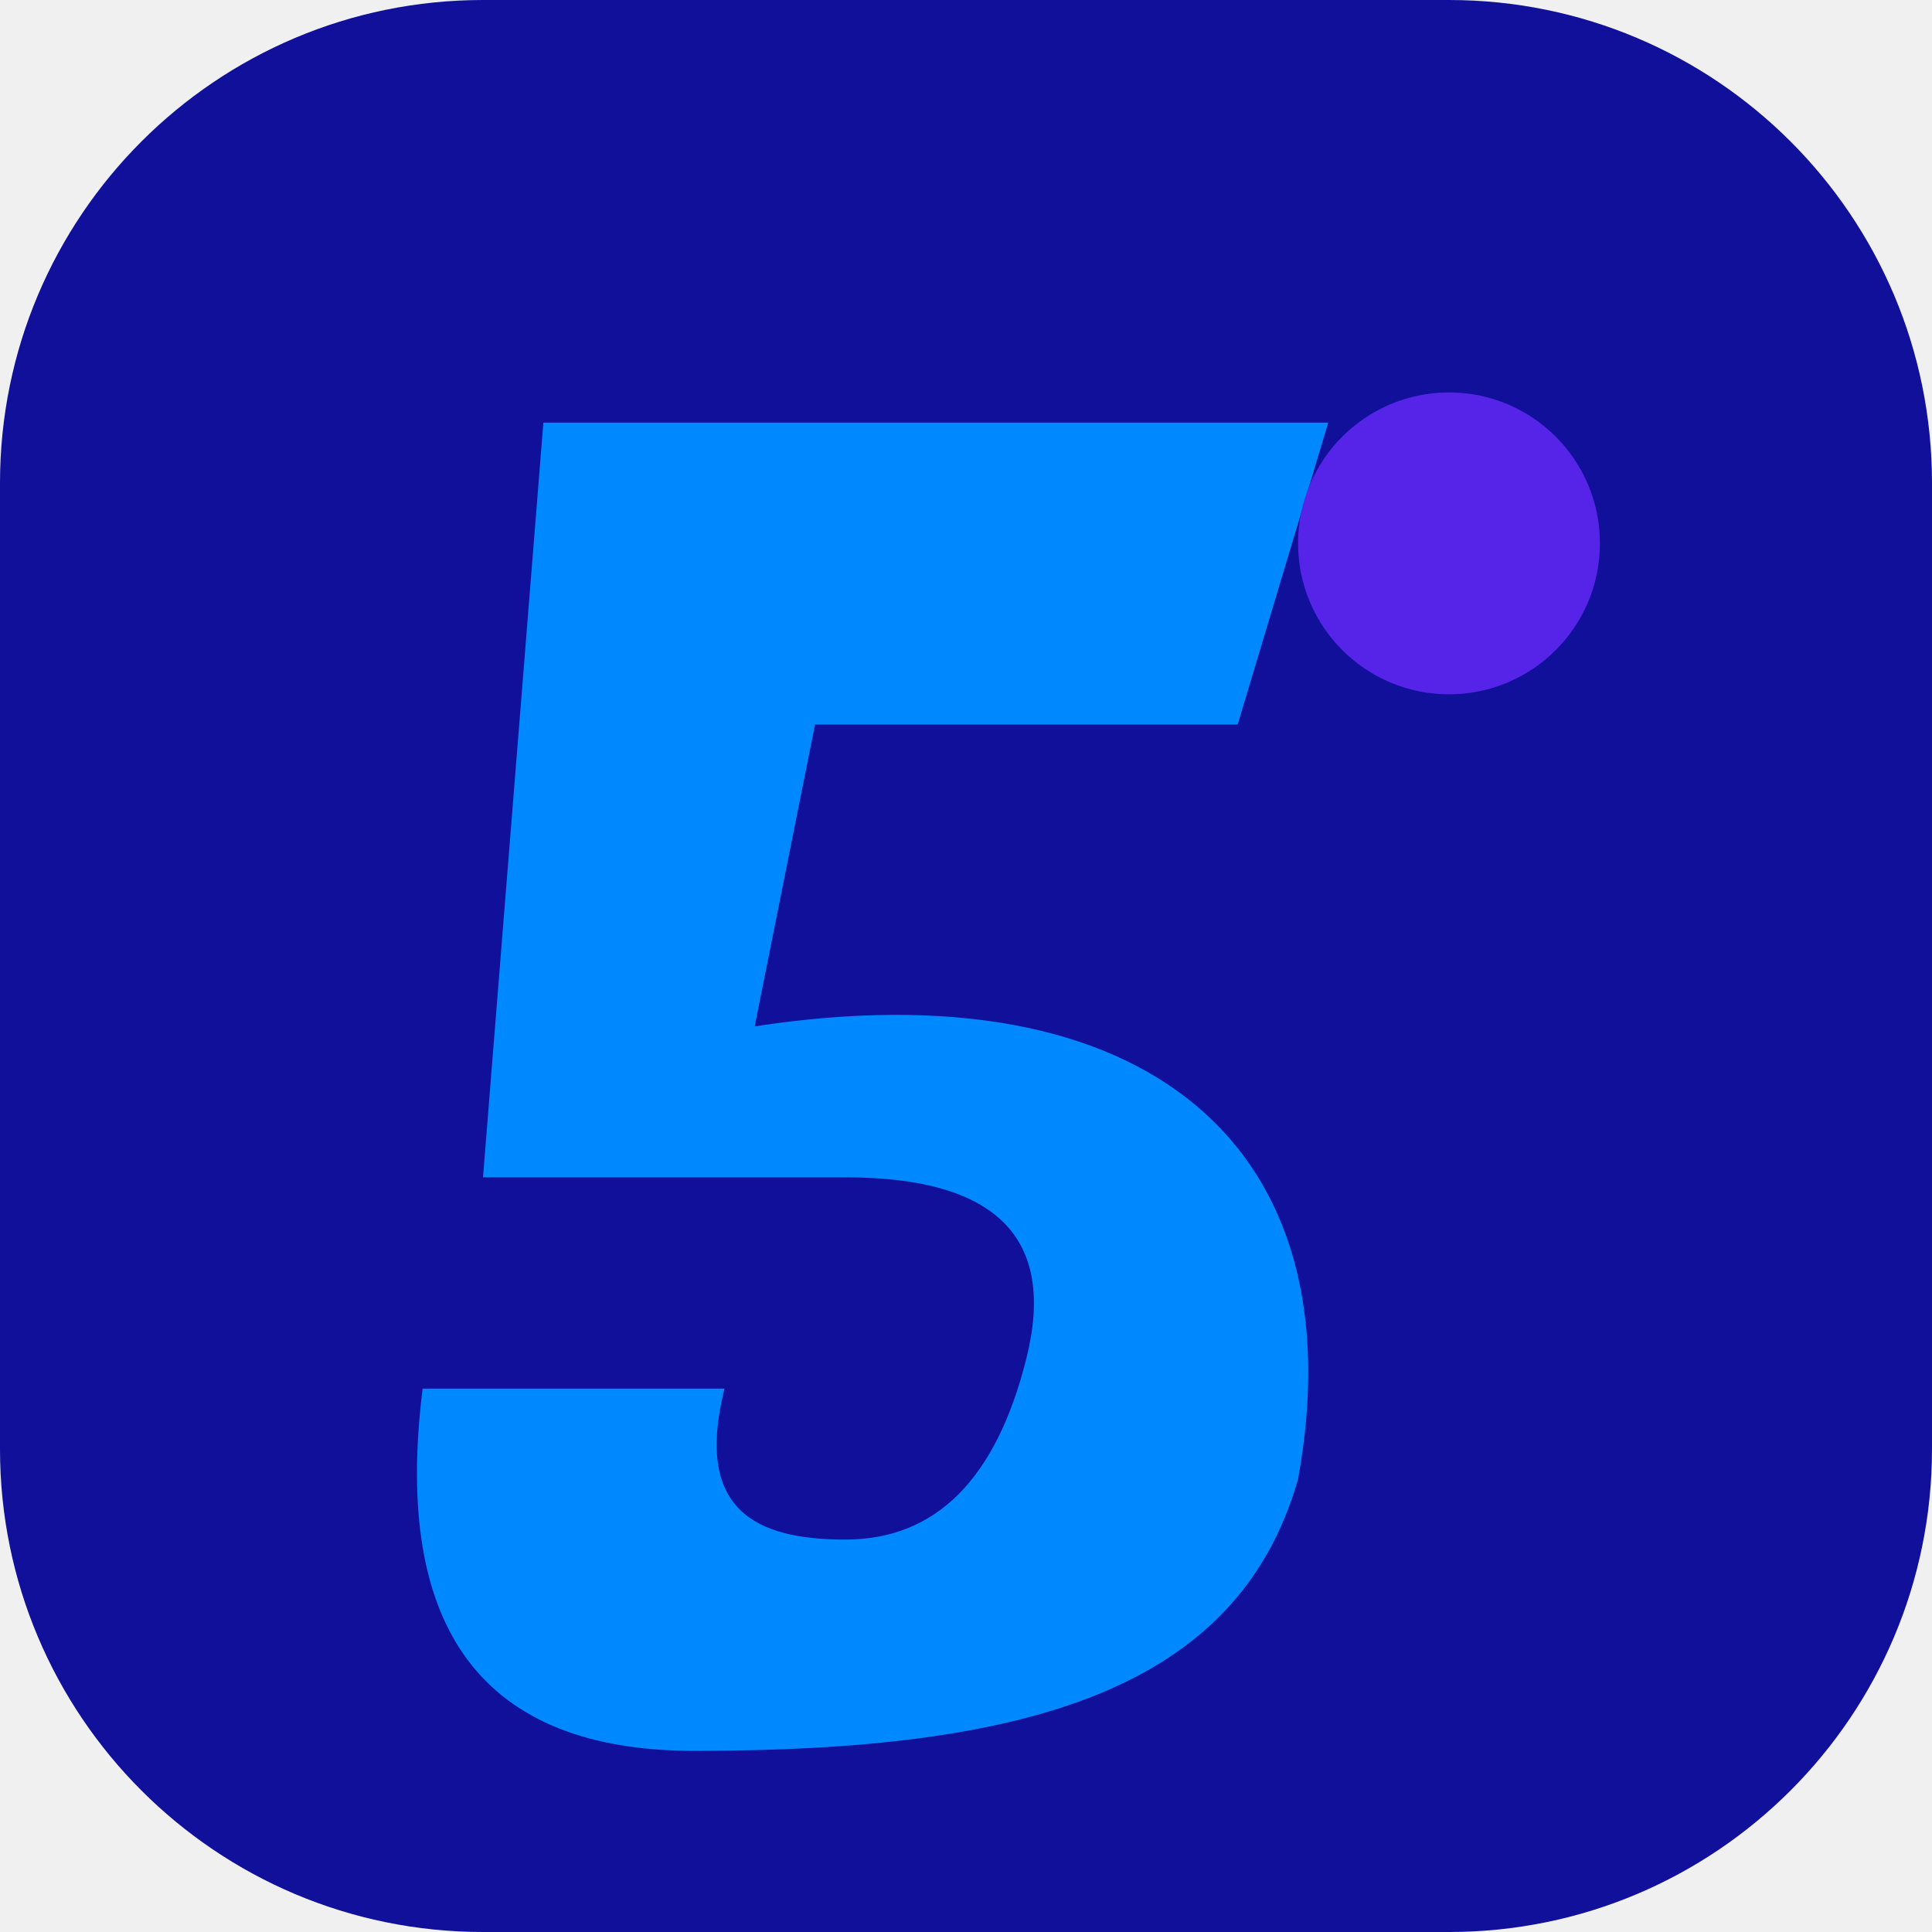
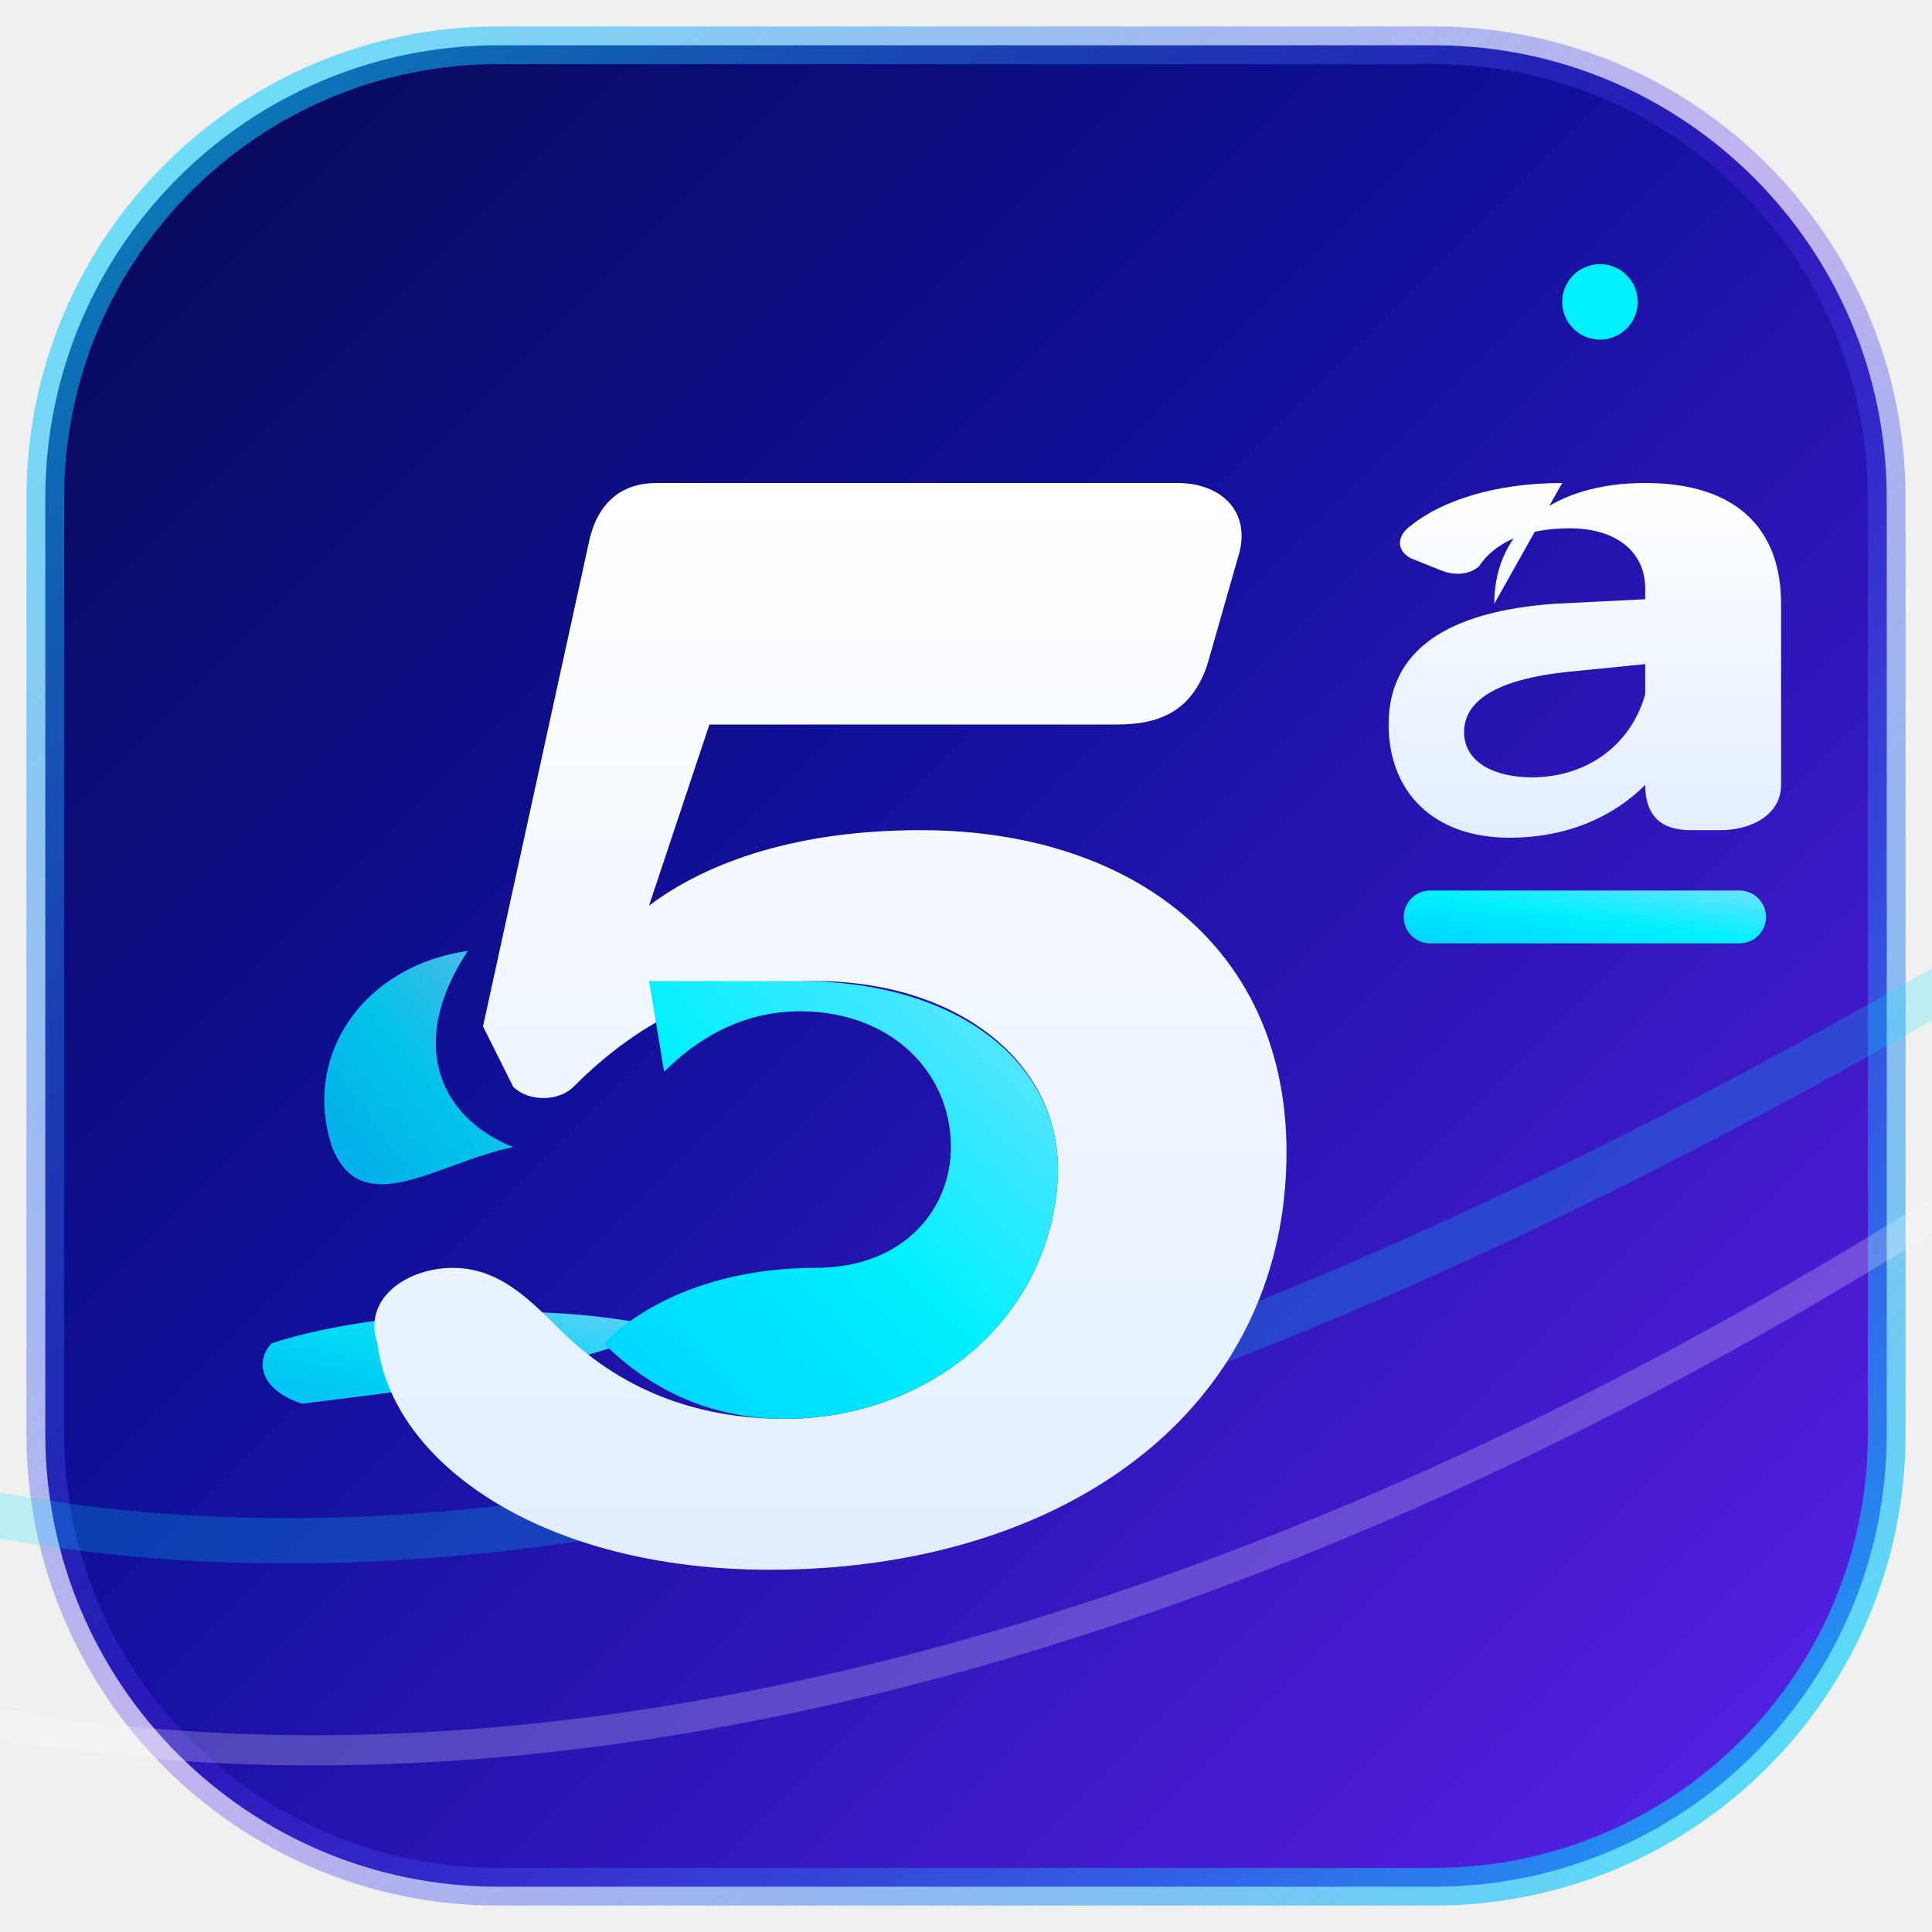
- <svg xmlns="http://www.w3.org/2000/svg" viewBox="0 0 64 64">
-   <rect width="64" height="64" rx="16" fill="#10109B" />
-   <path d="M18 14 H44 L41 24 H27 L25 34 C38 32 45 38 43 49 C41 56 34 58 23 58 C16 58 13 54 14 46 H24 C23 50 25 51 28 51 C31 51 33 49 34 45 C35 41 33 39 28 39 L16 39 Z" fill="#0088FF" />
-   <circle cx="48" cy="18" r="5" fill="#5624E8" />
+ <svg xmlns="http://www.w3.org/2000/svg" viewBox="0 0 128 128" width="100%" height="100%">
+   <defs>
+     <linearGradient id="bgGrad" x1="0%" y1="0%" x2="100%" y2="100%">
+       <stop offset="0%" stop-color="#070952" />
+       <stop offset="42%" stop-color="#10109B" />
+       <stop offset="85%" stop-color="#4B1CD4" />
+       <stop offset="100%" stop-color="#5624E8" />
+     </linearGradient>
+     <linearGradient id="cyanMotion" x1="0%" y1="100%" x2="100%" y2="0%">
+       <stop offset="0%" stop-color="#00D2FF" />
+       <stop offset="50%" stop-color="#00F0FF" />
+       <stop offset="100%" stop-color="#70E1FF" />
+     </linearGradient>
+     <linearGradient id="whiteShine" x1="0%" y1="0%" x2="0%" y2="100%">
+       <stop offset="0%" stop-color="#FFFFFF" />
+       <stop offset="100%" stop-color="#E2EEFF" />
+     </linearGradient>
+     <linearGradient id="borderStroke" x1="0%" y1="0%" x2="100%" y2="100%">
+       <stop offset="0%" stop-color="#00E5FF" stop-opacity="0.6" />
+       <stop offset="50%" stop-color="#5624E8" stop-opacity="0.3" />
+       <stop offset="100%" stop-color="#00E5FF" stop-opacity="0.7" />
+     </linearGradient>
+   </defs>
+   <rect x="3" y="3" width="122" height="122" rx="30" fill="url(#bgGrad)" stroke="url(#borderStroke)" stroke-width="2.5" />
+   <g opacity="0.22">
+     <path d="M -10 98 C 30 110, 80 95, 138 60" fill="none" stroke="#00E5FF" stroke-width="3" stroke-linecap="round" />
+     <path d="M -10 112 C 34 124, 88 108, 138 74" fill="none" stroke="#FFFFFF" stroke-width="2" stroke-linecap="round" />
+   </g>
+   <g fill="url(#cyanMotion)">
+     <path d="M 22 76 C 20 70, 24 64, 31 63 C 27 69, 29 74, 34 76 C 29 77, 24 81, 22 76 Z" opacity="0.8" />
+     <path d="M 18 89 C 24 87, 36 86, 44 88 C 37 91, 28 92, 20 93 C 17 92, 17 90, 18 89 Z" opacity="0.9" />
+   </g>
+   <path d="M 28 32 L 78 32 C 81 32, 83 34, 82 37 L 80 44 C 79 47, 77 48, 74 48 L 47 48 L 43 60 C 47 57, 53 55, 61 55 C 76 55, 87 64, 85 80 C 83 95, 69 104, 51 104 C 36 104, 26 97, 25 89 C 24 86, 27 84, 30 84 C 33 84, 35 86, 37 88 C 41 92, 46 94, 52 94 C 61 94, 69 88, 70 79 C 71 71, 64 65, 54 65 C 47 65, 42 68, 38 72 C 37 73, 35 73, 34 72 L 32 68 L 39 36 C 39.5 33.5, 41 32, 43.5 32 Z" fill="url(#whiteShine)" />
+   <path d="M 53 65 C 64 65, 71 71, 70 79 C 69 88, 61 94, 52 94 C 47 94, 43 92, 40 89 C 43 86, 48 84, 54 84 C 60 84, 63 80, 63 76 C 63 71, 59 67, 53 67 C 49 67, 46 69, 44 71 L 43 65 Z" fill="url(#cyanMotion)" />
+   <g transform="translate(86, 26)">
+     <path d="M 13 14 C 13 9, 17 6, 23 6 C 29 6, 32 9, 32 14 L 32 26 C 32 28, 30 29, 28 29 L 26 29 C 24 29, 23 28, 23 26 C 21 28, 18 29.5, 14 29.5 C 9 29.5, 6 26.5, 6 22 C 6 17, 10 14.5, 17 14 L 23 13.7 L 23 13 C 23 10.5, 21 9, 18 9 C 15 9, 13 10, 12 11.5 C 11.5 12, 10.5 12.2, 9.5 11.8 L 7.5 11 C 6.5 10.5, 6.5 9.5, 7.5 8.8 C 9.5 7.2, 13 6, 17.5 6 Z M 23 18 L 18 18.5 C 13 19, 11 20.5, 11 22.5 C 11 24.5, 13 25.5, 15.5 25.5 C 19 25.5, 22 23.5, 23 20 Z" fill="url(#whiteShine)" />
+     <rect x="7" y="33" width="24" height="3.5" rx="1.75" fill="url(#cyanMotion)" />
+   </g>
+   <circle cx="106" cy="20" r="2.5" fill="#00F0FF" />
</svg>
